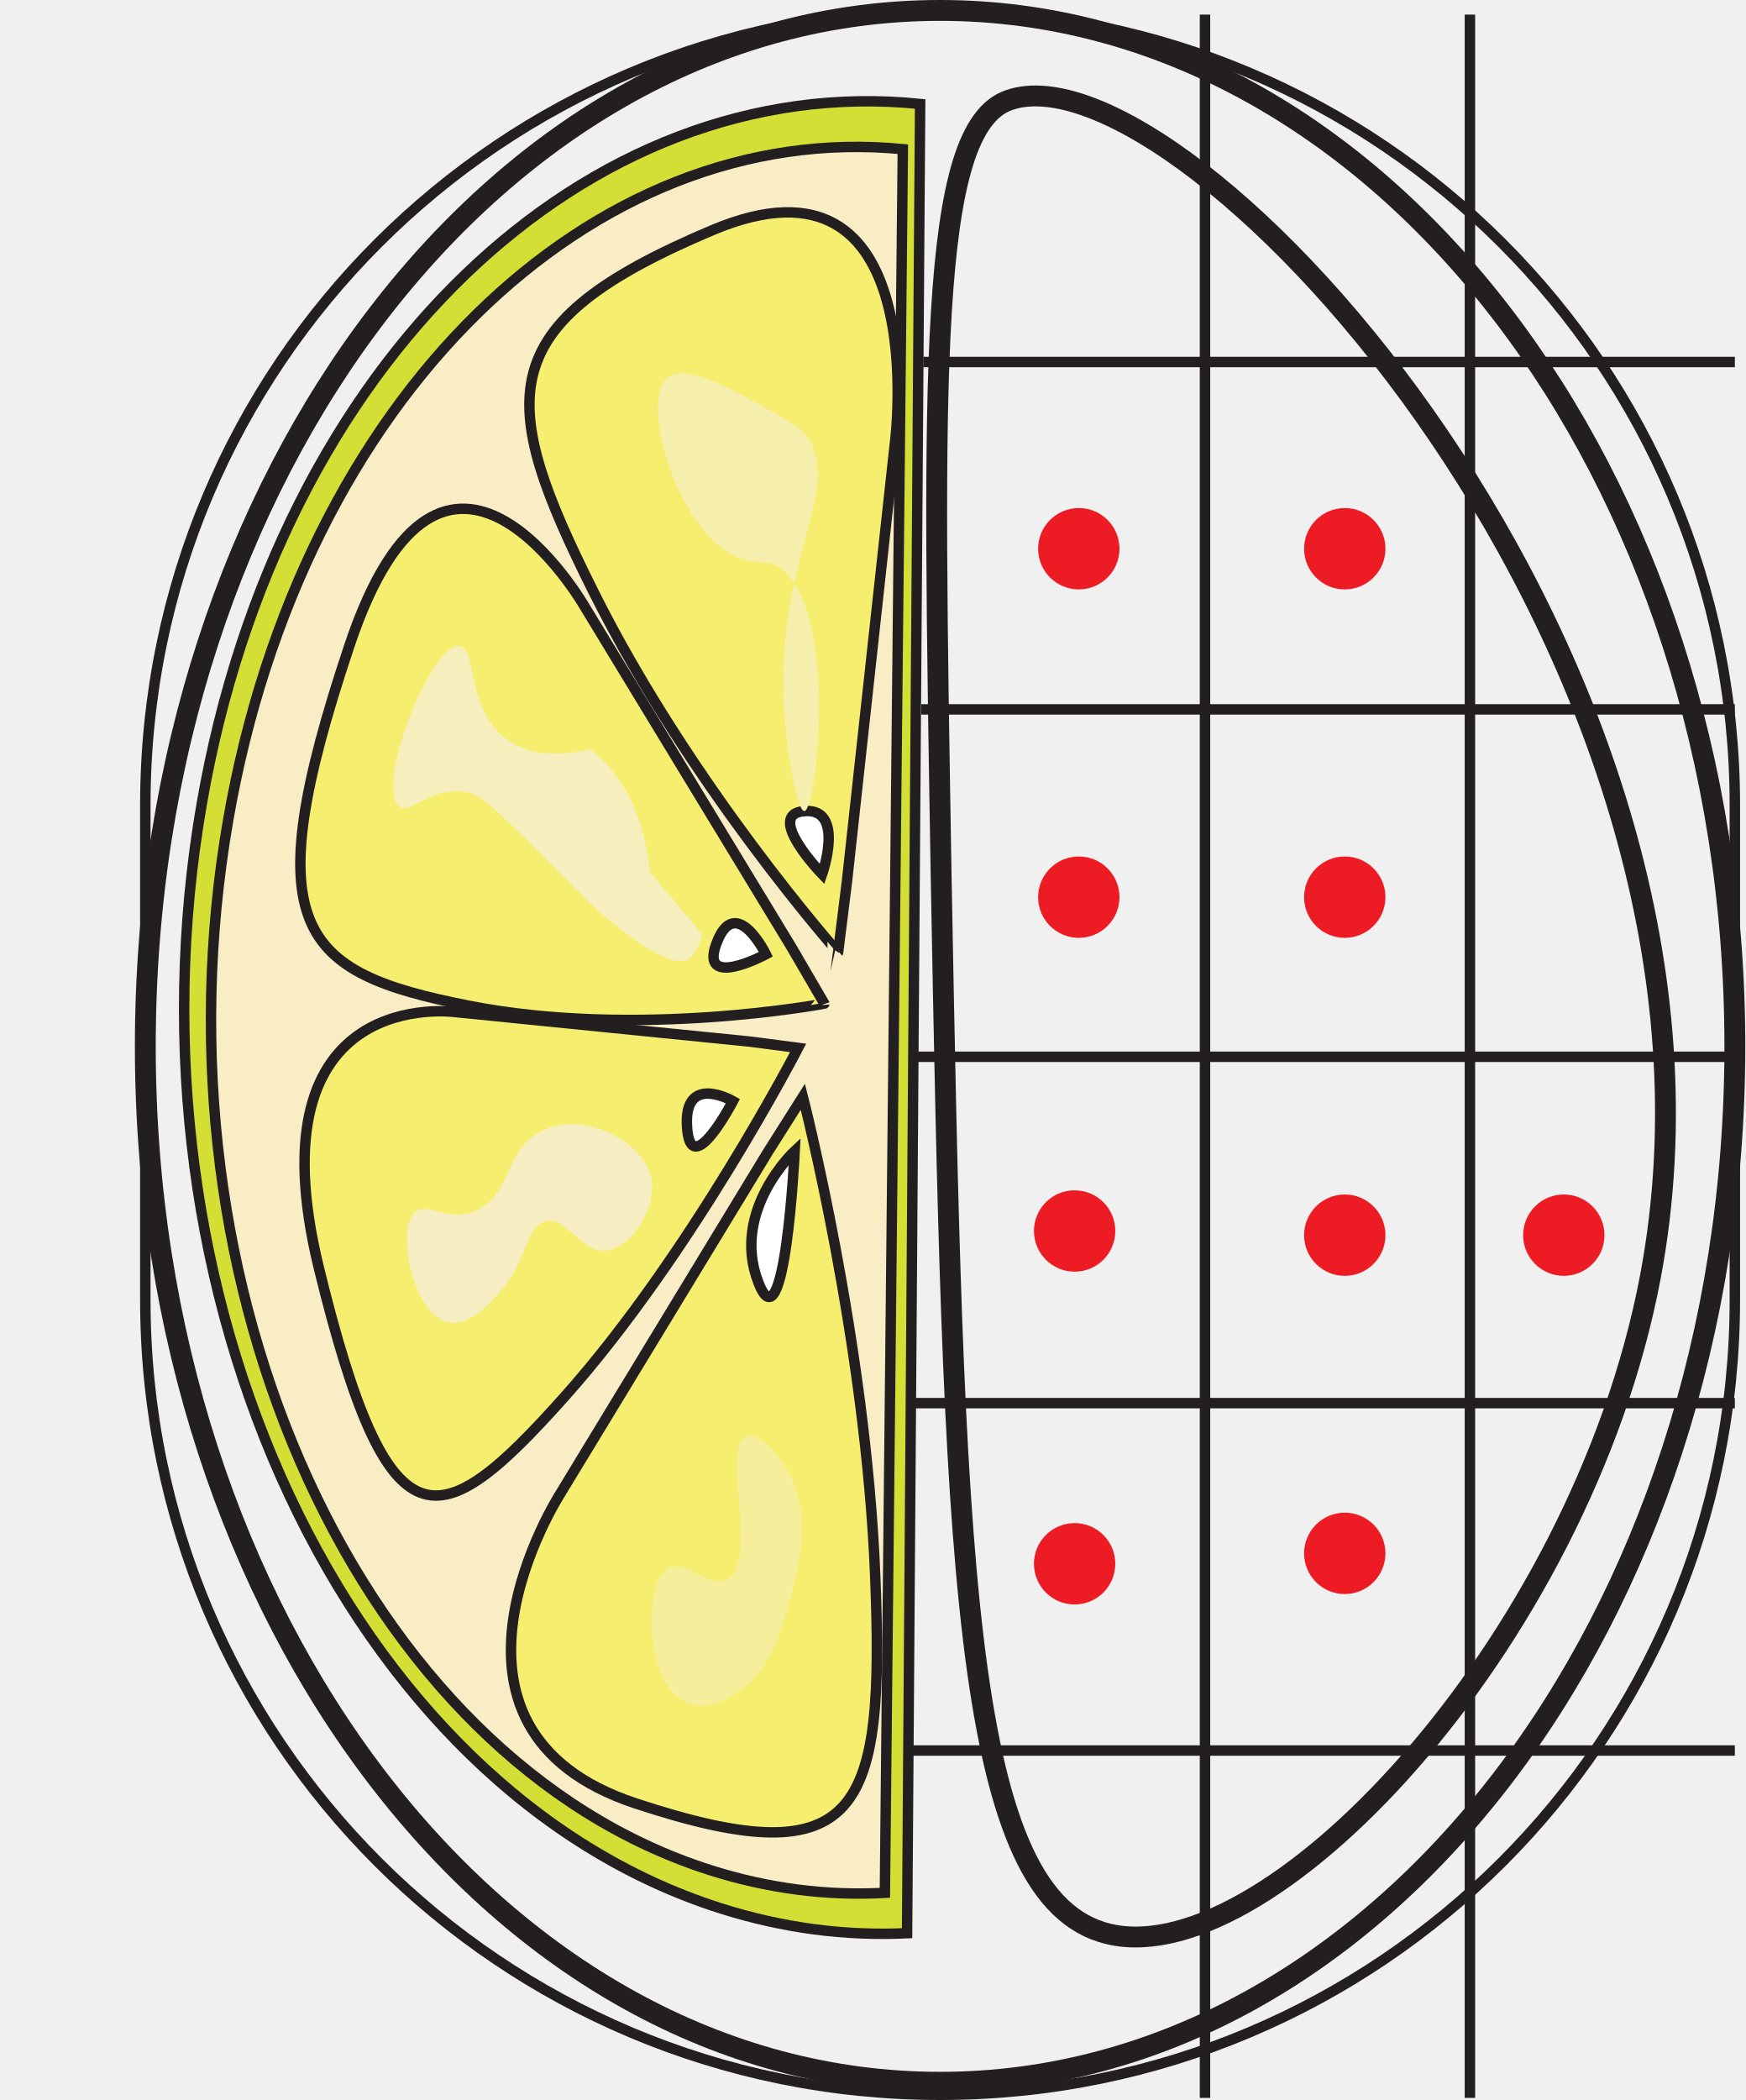
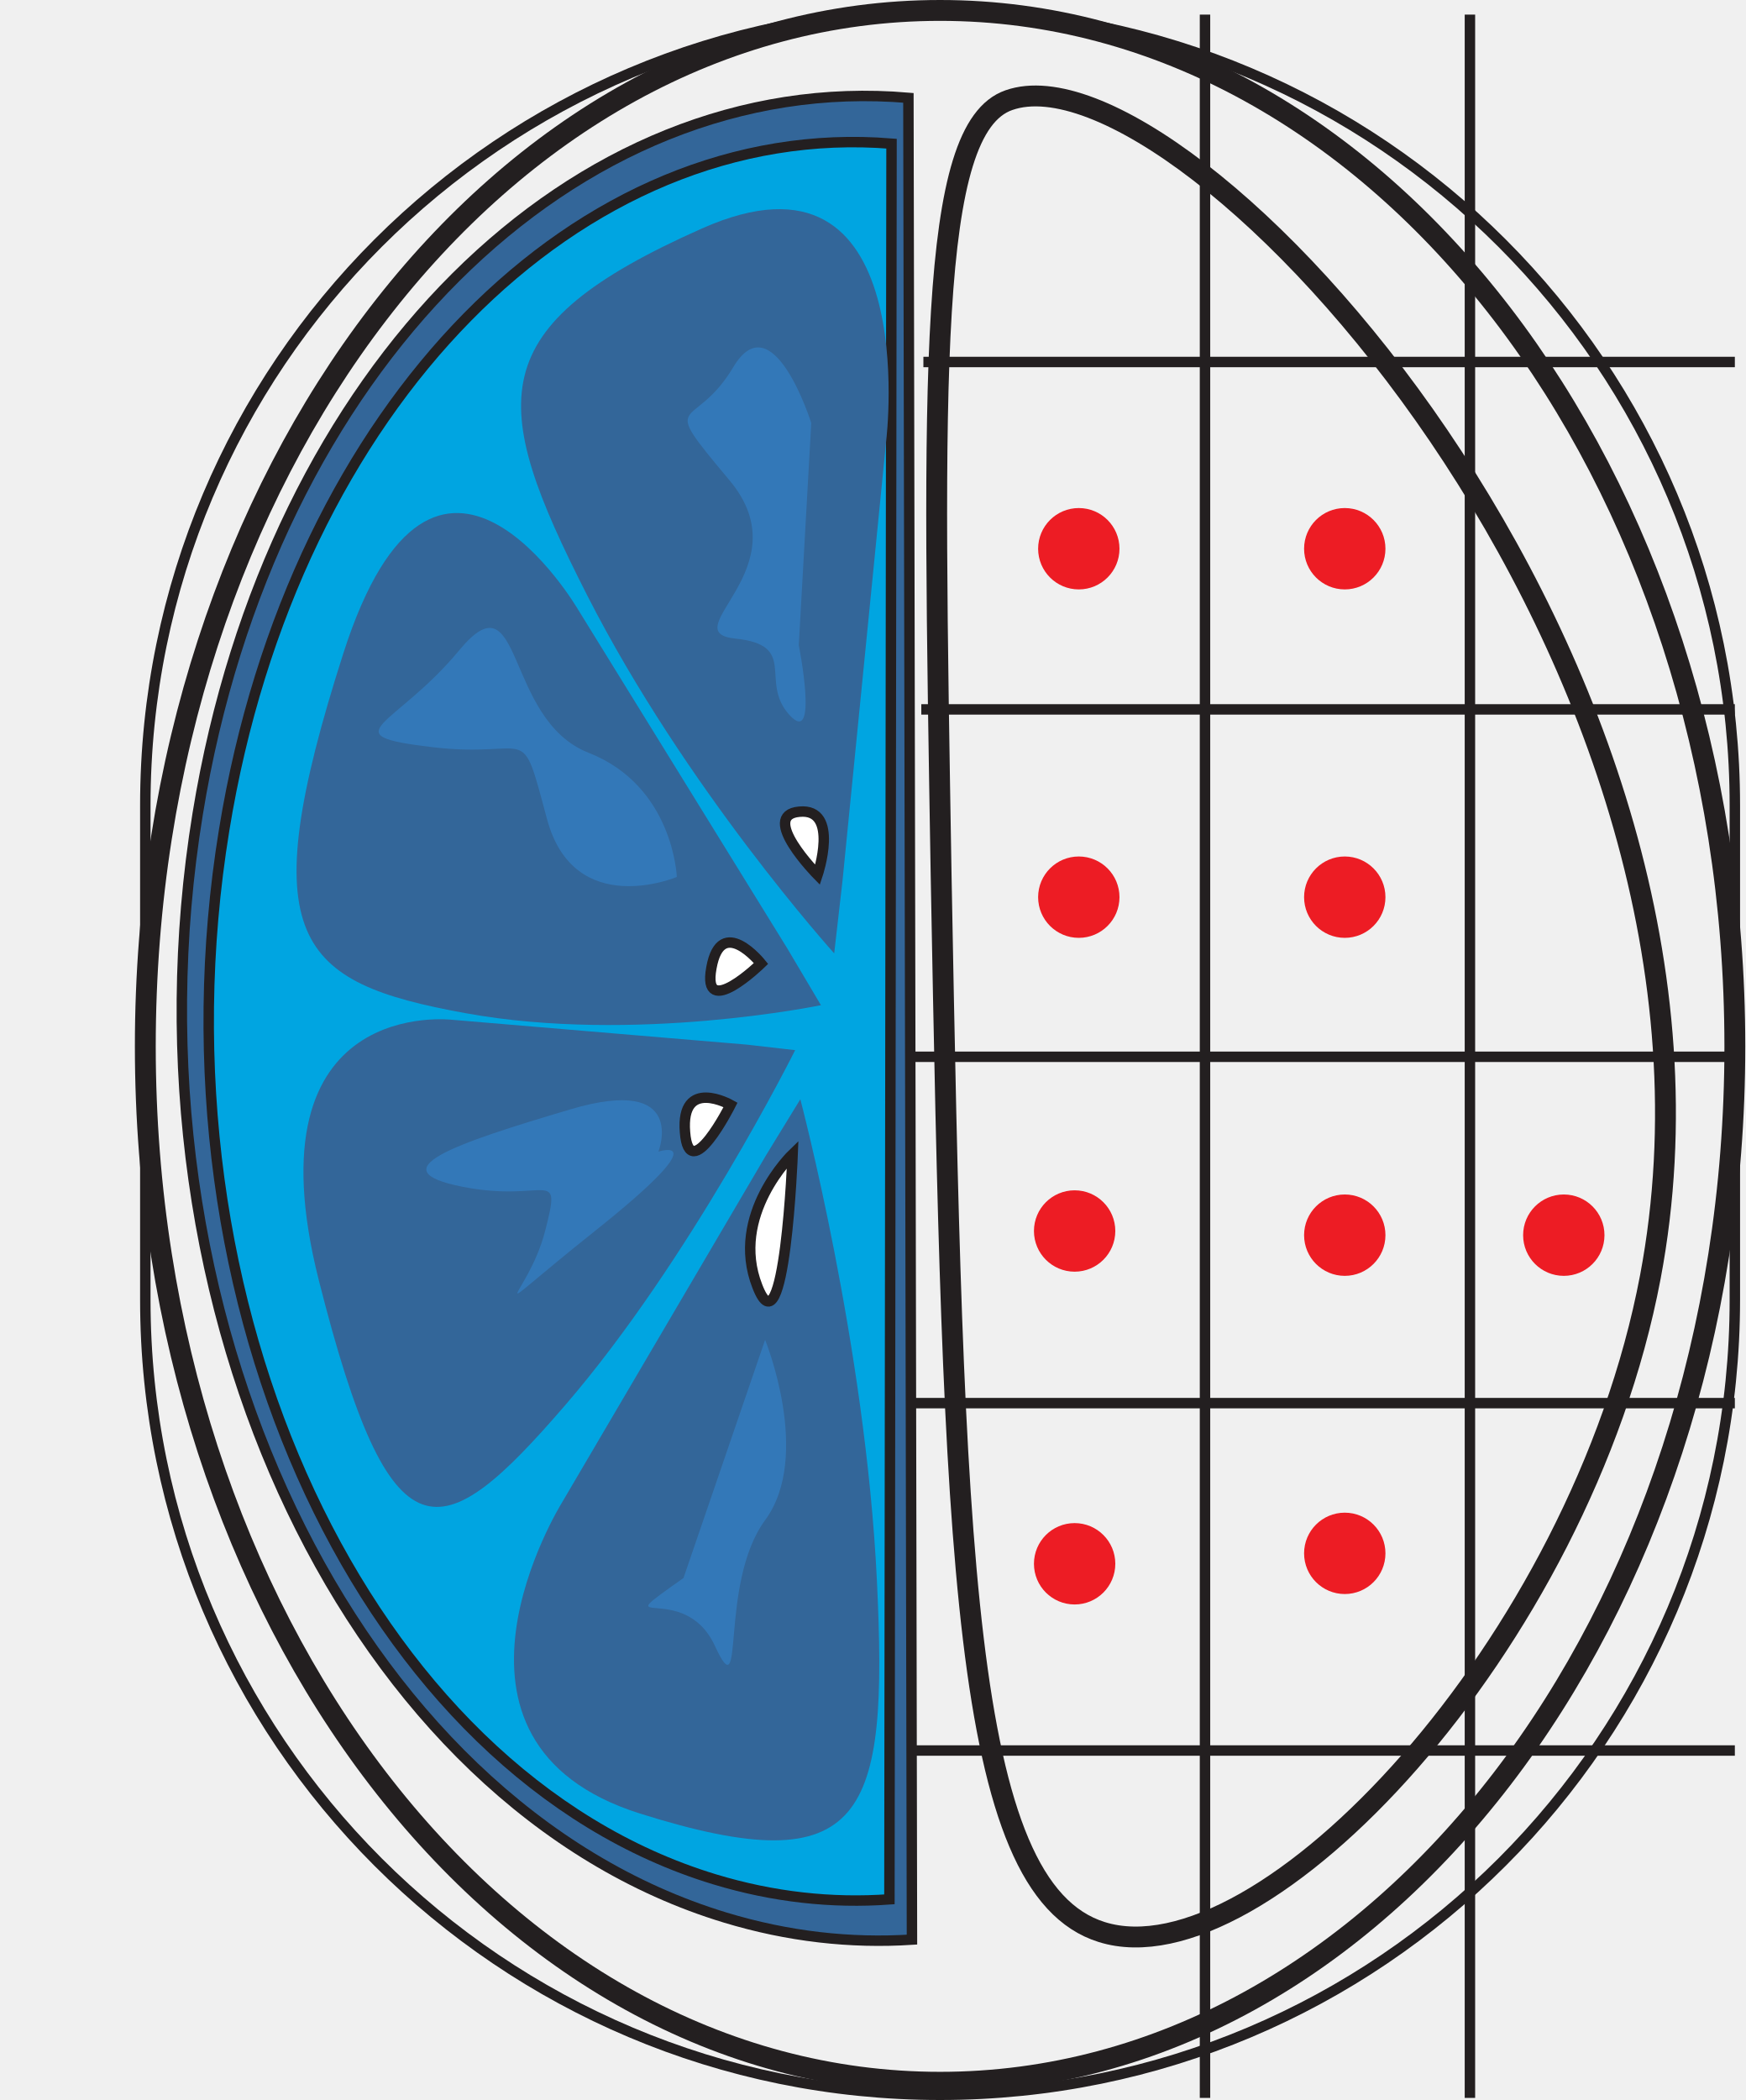
<svg xmlns="http://www.w3.org/2000/svg" version="1.1" x="0px" y="0px" width="167.332px" height="201.3px" viewBox="0 0 167.332 201.3" style="enable-background:new 0 0 167.332 201.3;" xml:space="preserve">
  <style type="text/css">
	.st0{fill:none;stroke:#231F20;stroke-miterlimit:10;}
	.st1{fill:#0C6A37;stroke:#231F20;stroke-width:2;stroke-miterlimit:10;}
	.st2{fill:none;stroke:#231F20;stroke-width:2;stroke-miterlimit:10;}
	.st3{fill:#ED1C24;stroke:#ED1C24;stroke-miterlimit:10;}
- 	.st4{fill:#D4DF36;stroke:#231F20;stroke-miterlimit:10;}
- 	.st5{fill:#F8EDC5;stroke:#231F20;stroke-miterlimit:10;}
- 	.st6{fill:#F6EE6E;stroke:#231F20;stroke-miterlimit:10;}
+ 	.st4{fill:#336699;stroke:#231F20;stroke-miterlimit:10;}
+ 	.st5{fill:#00A5E1;stroke:#231F20;stroke-miterlimit:10;}
+ 	.st6{fill:#336699;}
	.st7{fill:#FFFFFF;stroke:#231F20;stroke-miterlimit:10;}
- 	.st8{fill:#F6EE9A;}
- 	.st9{fill:#F6EEBD;}
- 	.st10{fill:#F6EEC2;}
- 	.st11{fill:#F6EEAD;}
+ 	.st8{fill:#3378B8;}
</style>
  <defs>
</defs>
  <g>
    <path class="st0" d="M0,140.158" />
    <path class="st0" d="M42.087,42.27" />
  </g>
  <path class="st1" d="M34.056,124.603" />
  <path class="st1" d="M34.056,124.603" />
  <path class="st0" d="M90.132,1L90.132,1c42.1,0,76.2,34.1,76.2,76.2v47.4c0,42.1-34.1,76.2-76.2,76.2l0,0  c-42.1,0-76.2-34.1-76.2-76.2V77.2C13.932,35.1,48.032,1,90.132,1z" />
  <path class="st2" d="M96.732,9.6c16.8-5.9,72.6,54.1,61.5,112.8c-6.7,35.4-37.3,67.6-52.6,62.8c-13.5-4.2-14.2-37-15.4-101.3  C89.432,36.2,88.932,12.3,96.732,9.6z" />
  <ellipse class="st2" cx="90.132" cy="100.3" rx="76.2" ry="99.3" />
  <polyline class="st0" points="166.332,167.8 153.032,167.8 146.332,167.8 140.932,167.8 136.432,167.8 115.532,167.8 95.032,167.8   90.132,167.8 85.332,167.8 83.232,167.8 " />
  <polyline class="st0" points="166.332,134.5 165.732,134.5 161.732,134.5 155.132,134.5 140.932,134.5 115.532,134.5 91.632,134.5   90.132,134.5 88.632,134.5 86.632,134.5 " />
  <polyline class="st0" points="166.332,101.3 159.532,101.3 140.932,101.3 115.532,101.3 90.632,101.3 90.132,101.3 89.632,101.3   87.732,101.3 " />
  <polyline class="st0" points="166.332,68 165.732,68 162.032,68 151.732,68 140.932,68 115.532,68 90.332,68 90.132,68 90.032,68   88.332,68 " />
  <polyline class="st0" points="166.332,34.7 153.032,34.7 147.032,34.7 140.932,34.7 132.532,34.7 115.532,34.7 90.232,34.7   90.132,34.7 90.032,34.7 88.532,34.7 " />
  <line class="st0" x1="140.932" y1="1.4" x2="140.932" y2="201.1" />
  <line class="st0" x1="115.532" y1="1.4" x2="115.532" y2="201.1" />
  <circle class="st3" cx="128.932" cy="148.9" r="3.4" />
  <circle class="st3" cx="128.932" cy="118.4" r="3.4" />
  <circle class="st3" cx="103.032" cy="118" r="3.4" />
  <circle class="st3" cx="128.932" cy="52.6" r="3.4" />
  <circle class="st3" cx="128.932" cy="86" r="3.4" />
  <circle class="st3" cx="103.032" cy="149.9" r="3.4" />
  <circle class="st3" cx="103.432" cy="52.6" r="3.4" />
  <circle class="st3" cx="103.432" cy="86" r="3.4" />
  <circle class="st3" cx="149.932" cy="118.4" r="3.4" />
-   <g>
-     <g>
-       <path class="st4" d="M69.042,182.911c-35.639-11.352-57.885-58.777-49.687-105.927c7.39-42.503,36.994-70.271,68.865-67.018    l-1.252,175.347C81.083,185.594,75.067,184.83,69.042,182.911z" />
-       <path class="st5" d="M68.065,179.256C34.736,168.64,14.059,123.564,21.882,78.575c7.051-40.555,34.852-67.193,64.679-64.275    l-1.721,167.143C79.328,181.745,73.698,181.051,68.065,179.256z" />
-       <path class="st6" d="M56.92,56.762C47.632,38.18,46.945,31.078,68.287,22.07s17.516,20.396,17.516,20.396l-4.588,41.931    l-0.861,6.899C80.355,91.295,66.207,75.345,56.92,56.762z" />
-       <path class="st6" d="M44.896,96.398c-16.193-3.197-20.504-7.261-11.408-34.475s22.574-3.763,22.574-3.763l19.789,32.58    l3.186,5.465C79.037,96.206,61.088,99.595,44.896,96.398z" />
-       <path class="st6" d="M83.913,151.073c0.886,22.403-1.229,28.969-22.949,21.804c-21.72-7.165-7.247-29.696-7.247-29.696    l19.894-32.736l3.364-5.312C76.975,105.133,83.028,128.67,83.913,151.073z" />
-       <path class="st6" d="M54.146,133.867C42.001,147.484,37.27,148.928,30.58,121.58s13.102-24.566,13.102-24.566l28.198,2.829    l4.643,0.604C76.523,100.447,66.29,120.249,54.146,133.867z" />
-       <path class="st7" d="M78.825,83.795c0,0,2.223-6.36-1.701-6.043C73.24,78.033,78.825,83.795,78.825,83.795z" />
-       <path class="st7" d="M76.194,110.33c0,0-6.132,5.693-3.506,12.539C75.263,129.7,76.194,110.33,76.194,110.33z" />
-       <path class="st7" d="M70.273,105.551c0,0-4.779-2.769-4.398,2.526C66.227,113.321,70.273,105.551,70.273,105.551z" />
-     </g>
-     <path class="st8" d="M75.991,141.891c1.822,4.196,0.428,9.096-0.408,12.035c-0.716,2.516-1.594,5.605-3.985,7.636   c-0.476,0.404-3.868,3.286-6.535,1.211c-3.194-2.486-3.237-10.446-1.274-12.258c1.749-1.614,4.418,2.277,6.209,0.661   c2.528-2.281-0.63-11.981,1.356-13.395C72.506,136.96,74.866,139.299,75.991,141.891z" />
-     <path class="st9" d="M62.3,83.538c-0.174-1.781-0.784-6.019-3.371-9.38c-0.811-1.053-1.644-1.798-2.377-2.327   c-2.921,0.656-6.91,0.884-9.327-2.313c-2.285-3.021-1.688-7.144-3.064-7.56c-2.573-0.779-7.991,12.631-6.047,15.193   c1.014,1.336,2.859-1.824,6.535-1.211c1.473,0.246,2.296,0.941,10.547,9.285c0.704,0.712,2.32,2.348,4.636,4.111   c4.762,3.624,5.996,2.85,6.414,2.408c0.574-0.608,0.921-1.425,1.082-2.18" />
-     <path class="st10" d="M62.489,113.228c0.343,2.568-1.804,6.128-4.067,6.606c-2.703,0.571-4.102-3.566-6.345-2.679   c-1.772,0.7-1.416,3.487-4.067,6.606c-0.845,0.994-3.153,3.709-5.369,2.899c-2.986-1.092-4.508-8.115-3.091-10.203   c1.149-1.692,3.402,1.079,6.426-0.587c2.857-1.574,2.535-4.978,5.098-6.936C54.998,105.936,61.948,109.181,62.489,113.228z" />
-     <g>
-       <path class="st11" d="M77.729,42.363c-0.635-1.225-2.005-1.979-4.745-3.487c-3.497-1.924-7.893-4.343-9.327-2.313    c-1.873,2.653,0.996,13.351,6.371,16.515c2.414,1.421,3.379,0.172,5.07,1.615c5.284,4.508,3.21,22.967,2.026,23.059    c-0.699,0.054-1.941-6.214-2.026-11.866C74.913,53.568,80.275,47.278,77.729,42.363z" />
-       <path class="st7" d="M73.433,91.474c0,0-2.881-5.856-4.703-1.141C66.906,94.983,73.433,91.474,73.433,91.474z" />
-     </g>
-   </g>
+   <path class="st4" d="M69.518,183.809c-35.682-10.831-58.32-58.202-50.563-105.806C25.947,35.09,55.248,6.639,87.095,9.38  l0.341,176.547C81.562,186.308,75.549,185.64,69.518,183.809z" />
+   <path class="st5" d="M68.509,180.146C35.14,170.017,14.09,124.984,21.491,79.562c6.672-40.946,34.183-68.228,63.986-65.791  l-0.202,168.295C79.775,182.463,74.149,181.858,68.509,180.146z" />
+   <path class="st6" d="M56.272,57.015c-9.44-18.552-10.19-25.69,11.034-35.116s17.671,20.239,17.671,20.239l-4.2,42.289l-0.797,6.96  C79.98,91.388,65.712,75.567,56.272,57.015z" />
+   <path class="st6" d="M44.627,97.119c-16.194-2.947-20.536-6.966-11.701-34.515s22.502-4.167,22.502-4.167l20.051,32.468l3.231,5.449  C78.709,96.353,60.822,100.066,44.627,97.119z" />
+   <path class="st6" d="M84.075,151.507c1.087,22.539-0.965,29.184-22.712,22.335c-21.748-6.849-7.504-29.774-7.504-29.774  l19.564-33.29l3.31-5.404C76.731,105.375,82.988,128.969,84.075,151.507z" />
+   <path class="st6" d="M54.201,134.684c-12.001,13.913-16.71,15.446-23.637-11.975s12.857-24.95,12.857-24.95l28.176,2.375l4.64,0.531  C76.238,100.665,66.202,120.771,54.201,134.684z" />
+   <path class="st7" d="M78.385,83.863c0,0,2.161-6.44-1.753-6.055C72.757,78.155,78.385,83.863,78.385,83.863z" />
+   <path class="st7" d="M75.999,110.62c0,0-6.07,5.834-3.386,12.682C75.246,130.135,75.999,110.62,75.999,110.62z" />
+   <path class="st7" d="M70.044,105.909c0,0-4.796-2.707-4.368,2.617C66.076,113.799,70.044,105.909,70.044,105.909z" />
+   <path class="st7" d="M72.967,92.357c0,0-3.828-4.783-4.76,0.42C67.261,97.918,72.967,92.357,72.967,92.357z" />
+   <path class="st8" d="M76.585,61.846l1.196-21.297c0,0-3.683-11.723-7.484-5.344s-7.391,2.432-0.344,10.851  s-5.529,14.523,0.552,15.157c6.081,0.634,2.267,4.067,5.159,7.294C78.555,71.735,76.585,61.846,76.585,61.846z" />
+   <path class="st8" d="M73.357,128.432c0,0,4.528,11.12,0.009,17.272c-4.518,6.152-1.832,18.544-4.832,12.05  c-3.001-6.494-10.833-0.939-3.001-6.494" />
+   <path class="st8" d="M64.892,84.063c0,0-0.309-8.707-8.463-11.906s-6.244-17.256-12.397-9.827s-12.409,8.108-2.65,9.283  c9.759,1.175,8.454-2.836,11.059,6.884S64.892,84.063,64.892,84.063z" />
+   <path class="st8" d="M63.129,110.392c0,0,2.885-7.409-8.423-4.058s-18.452,5.827-10.365,7.426s9.57-2.137,7.918,4.262  c-1.651,6.399-7.038,9.402,4.844-0.072S63.129,110.392,63.129,110.392z" />
</svg>
